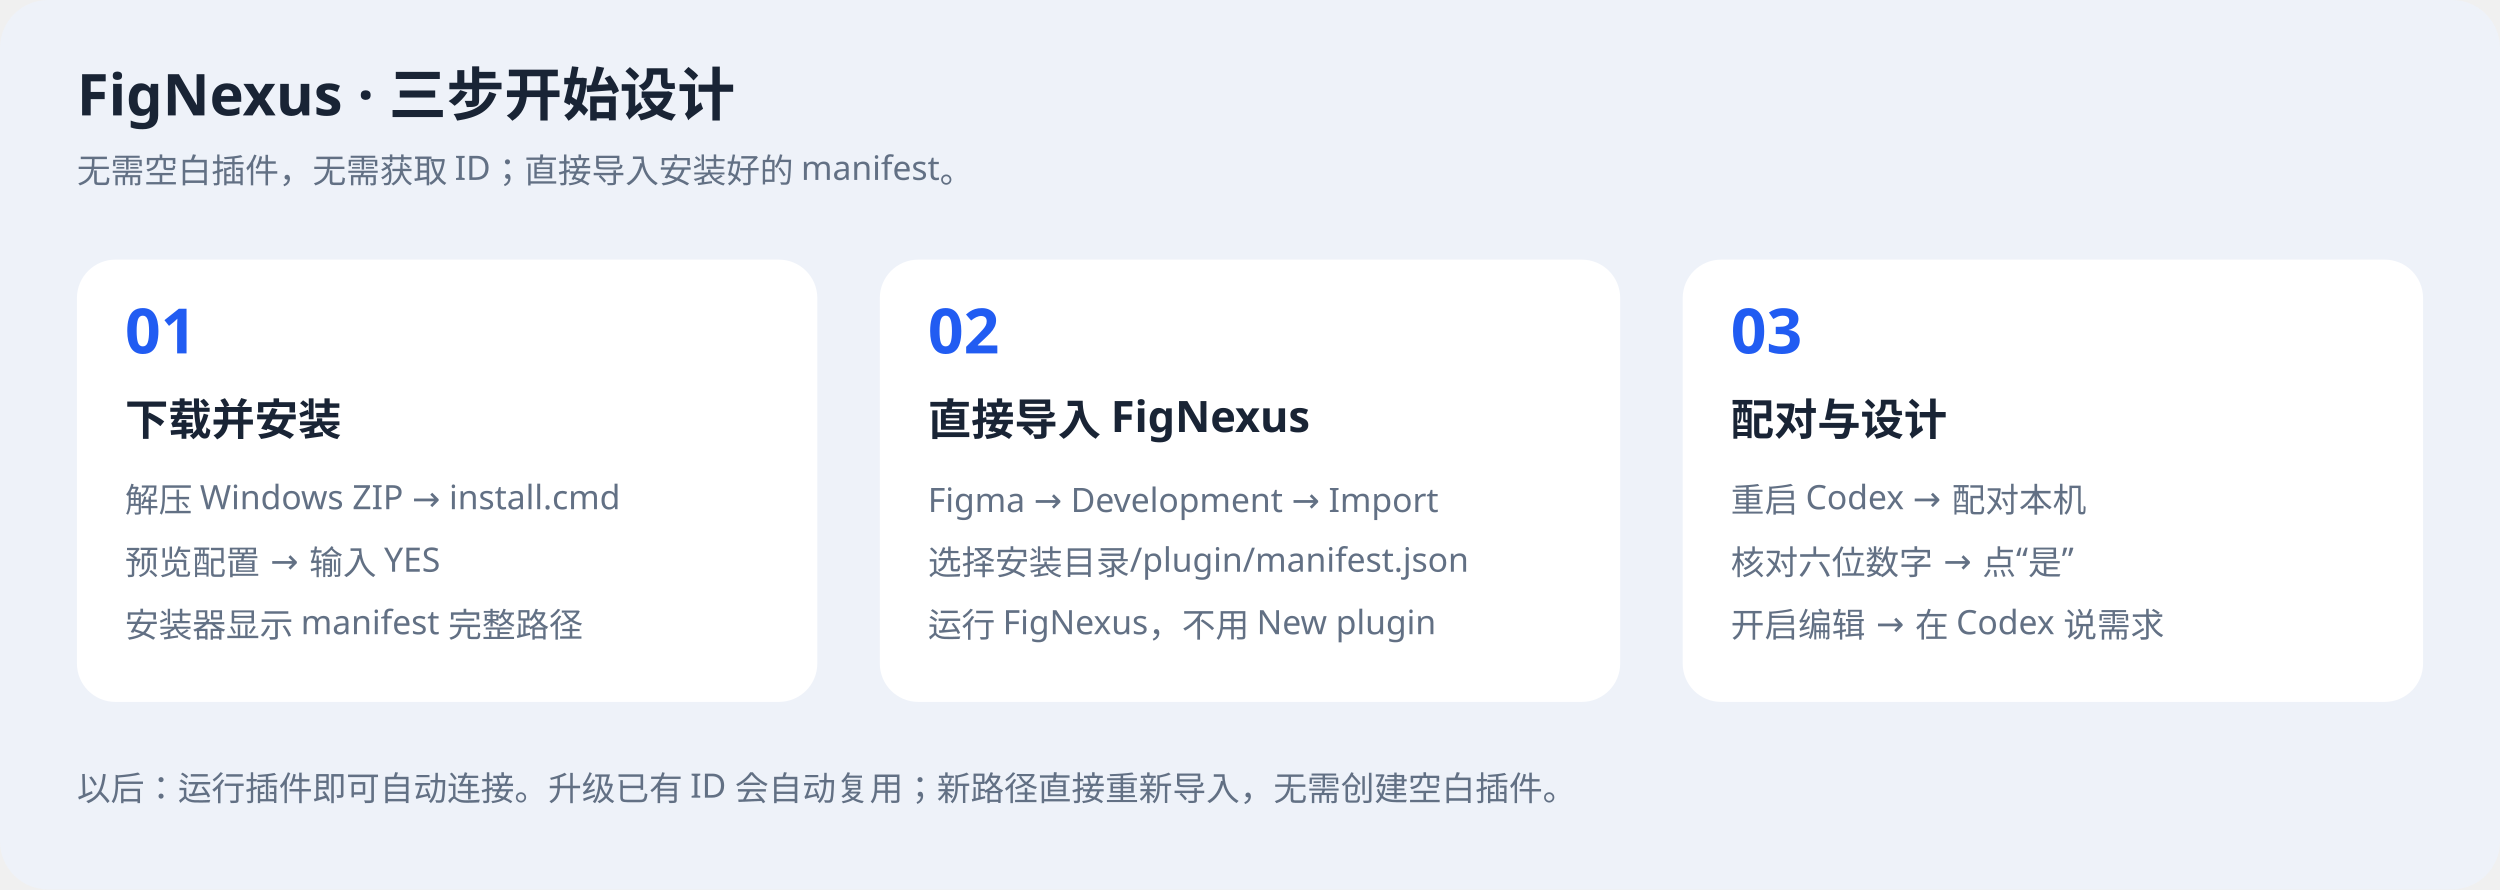
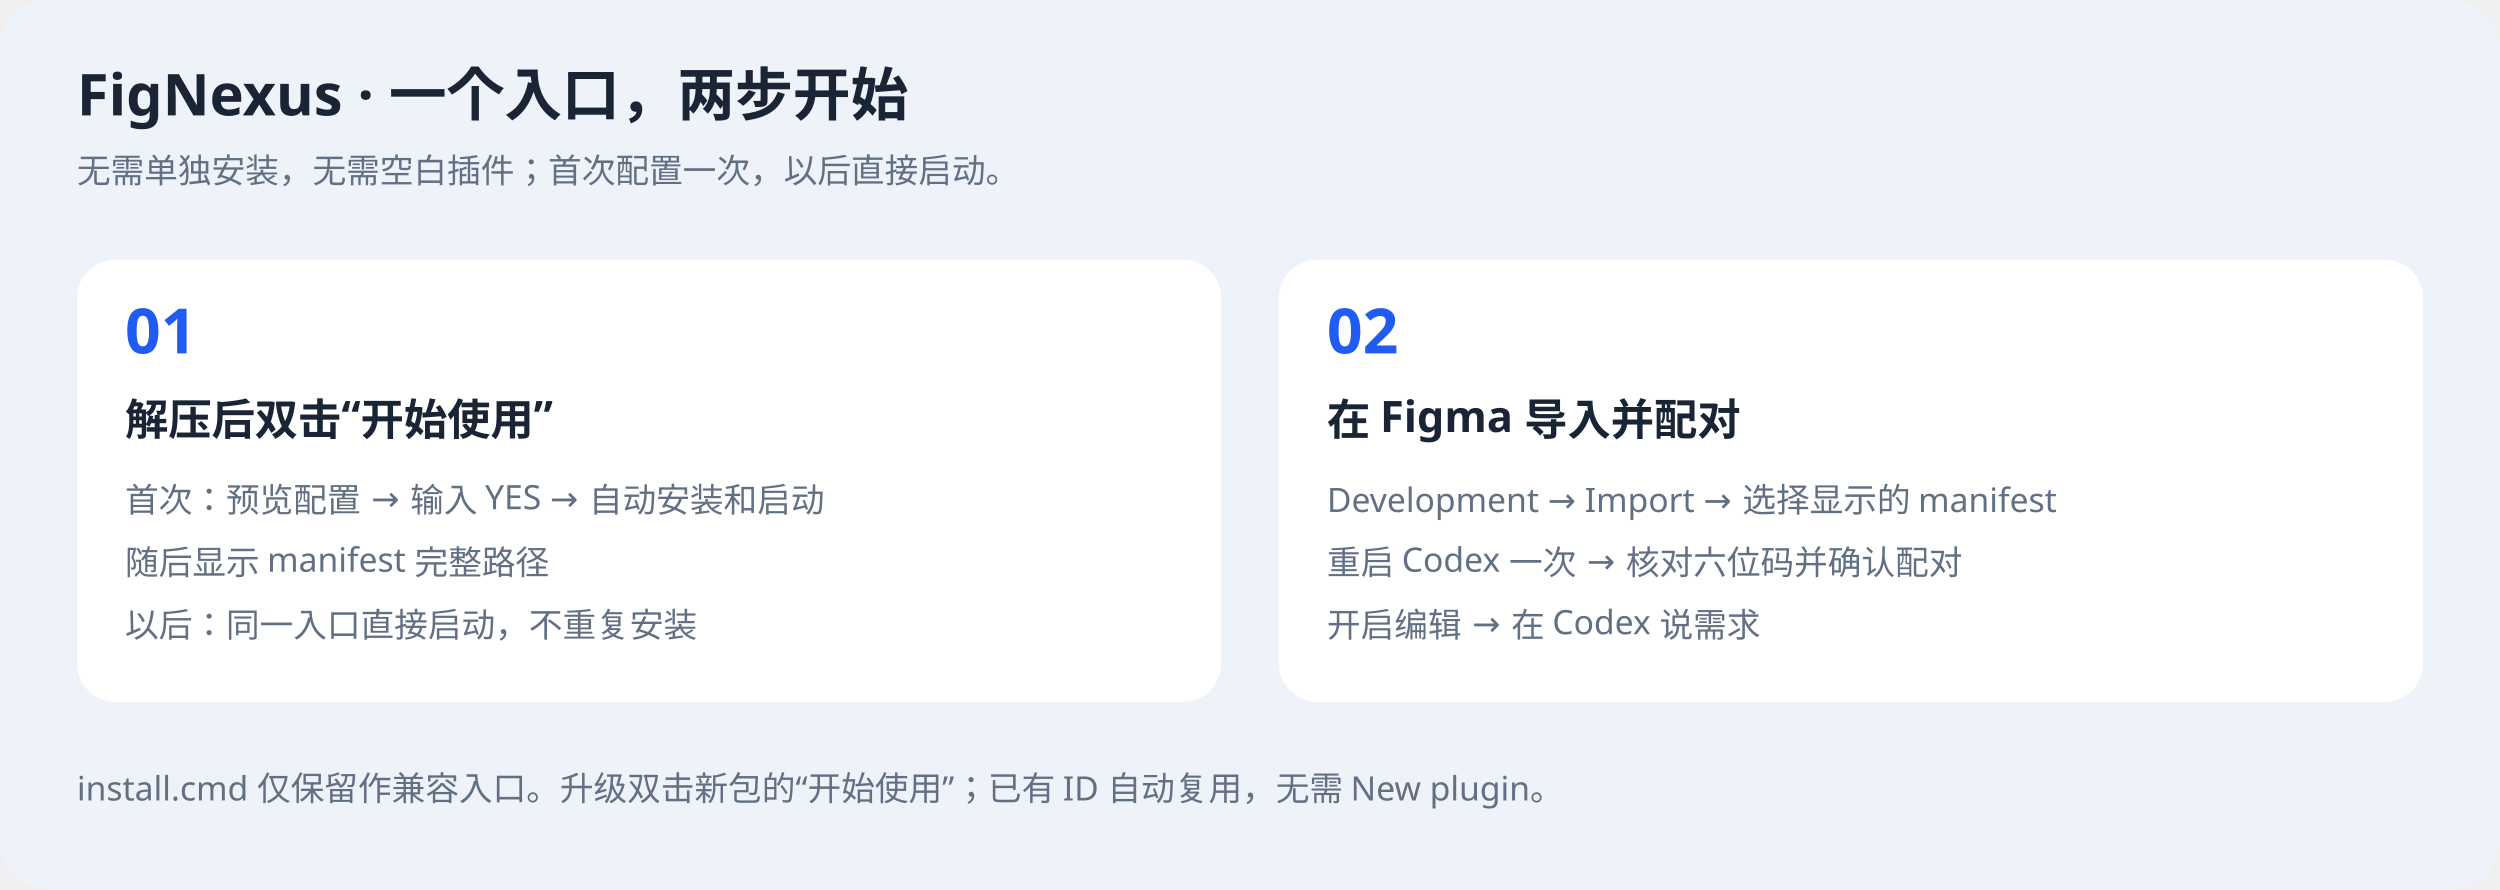
<svg xmlns="http://www.w3.org/2000/svg" width="1040" height="370" viewBox="0 0 1040 370">
  <rect width="1040" height="370" rx="20" fill="#eef2f9" />
  <g font-family="Segoe UI,Microsoft YaHei,sans-serif">
-     <text x="32" y="48" font-size="24" font-weight="700" fill="#192435">FigNexus · 三步开始设计</text>
-     <text x="32" y="76" font-size="14" fill="#627084">无需空白插件，无需获取 ID；直接导入安装好的 manifest。</text>
+     <text x="32" y="48" font-size="24" font-weight="700" fill="#192435">FigNexus · 一个入口，两步开始</text>
+     <text x="32" y="76" font-size="14" fill="#627084">无需单独安装，无需空白插件；首次配置一次，以后直接启动。</text>
    <g fill="white">
-       <rect x="32" y="108" width="308" height="184" rx="16" />
-       <rect x="366" y="108" width="308" height="184" rx="16" />
-       <rect x="700" y="108" width="308" height="184" rx="16" />
+       <rect x="32" y="108" width="476" height="184" rx="16" />
+       <rect x="532" y="108" width="476" height="184" rx="16" />
    </g>
    <g fill="#215cf2" font-size="26" font-weight="700">
      <text x="52" y="147">01</text>
-       <text x="386" y="147">02</text>
-       <text x="720" y="147">03</text>
+       <text x="552" y="147">02</text>
    </g>
    <g fill="#192435" font-size="18" font-weight="600">
-       <text x="52" y="181">下载并安装</text>
-       <text x="386" y="181">直接导入 FigNexus</text>
-       <text x="720" y="181">配对与设计</text>
+       <text x="52" y="181">解压后双击“开始使用”</text>
+       <text x="552" y="181">在 Figma 导入并配对</text>
    </g>
    <g fill="#627084" font-size="14">
-       <text x="52" y="213">解压 Windows ZIP → install.cmd</text>
-       <text x="52" y="239">预览配置 → 输入 YES</text>
-       <text x="52" y="265">安装器显示 manifest 完整路径</text>
-       <text x="386" y="213">Figma → Development → Import</text>
-       <text x="386" y="239">选择安装目录/plugin/manifest.json</text>
-       <text x="386" y="265">运行 FigNexus，不用 New plugin</text>
-       <text x="720" y="213">重启 Codex → 配对本机</text>
-       <text x="720" y="239">核对六位数字 → 点“是”</text>
-       <text x="720" y="265">开启编辑 → 在 Codex 说需求</text>
-       <text x="32" y="333">以后：运行插件即可自动连接。升级已有 ID 会自动复用；新路径直接重新导入，无需创建空白插件。</text>
+       <text x="52" y="213">首次：预览配置 → 输入 YES → 自动安装和启动</text>
+       <text x="52" y="239">随后显示 manifest 完整路径</text>
+       <text x="52" y="265">以后：同一入口直接启动，不重复安装</text>
+       <text x="552" y="213">Development → Import → 选择显示的 manifest</text>
+       <text x="552" y="239">重启 Codex 一次 → 核对六位码并确认配对</text>
+       <text x="552" y="265">开启编辑 → 在 Codex 说需求</text>
+       <text x="32" y="333">install.cmd 仅保留作兼容入口。升级双击新包的“开始使用”；已有 ID 自动复用，无需 New plugin。</text>
    </g>
  </g>
</svg>
